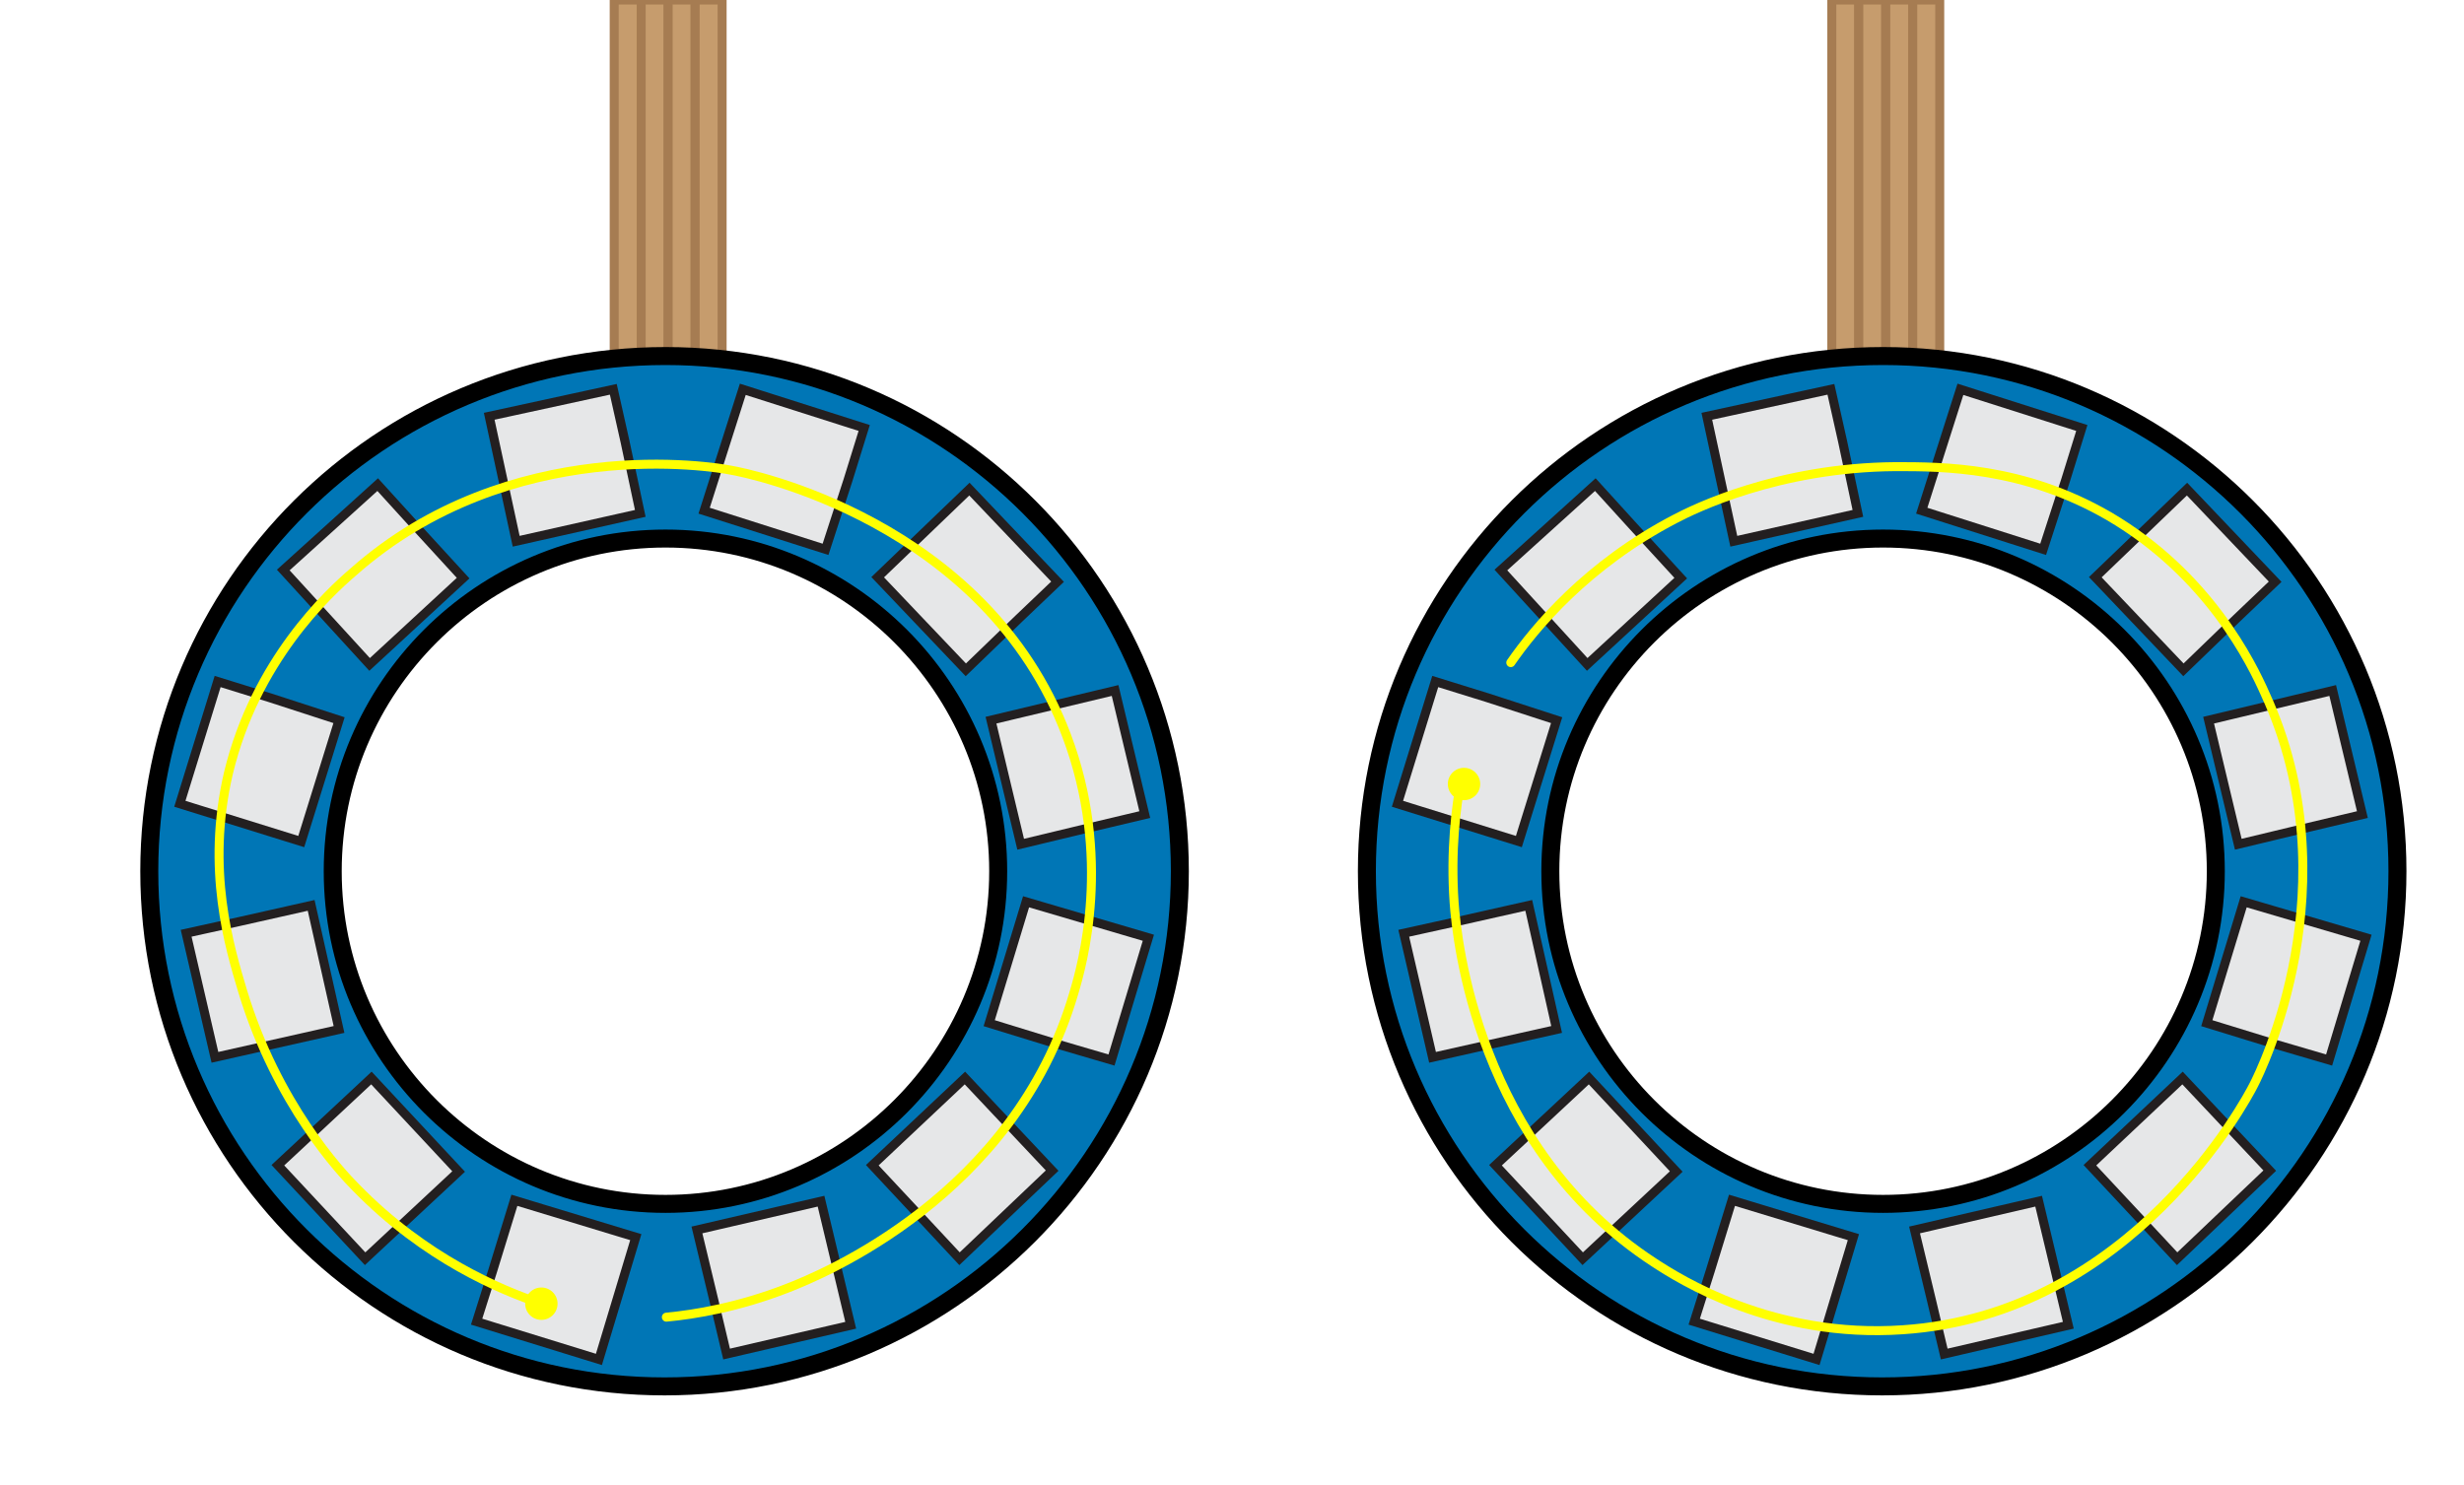
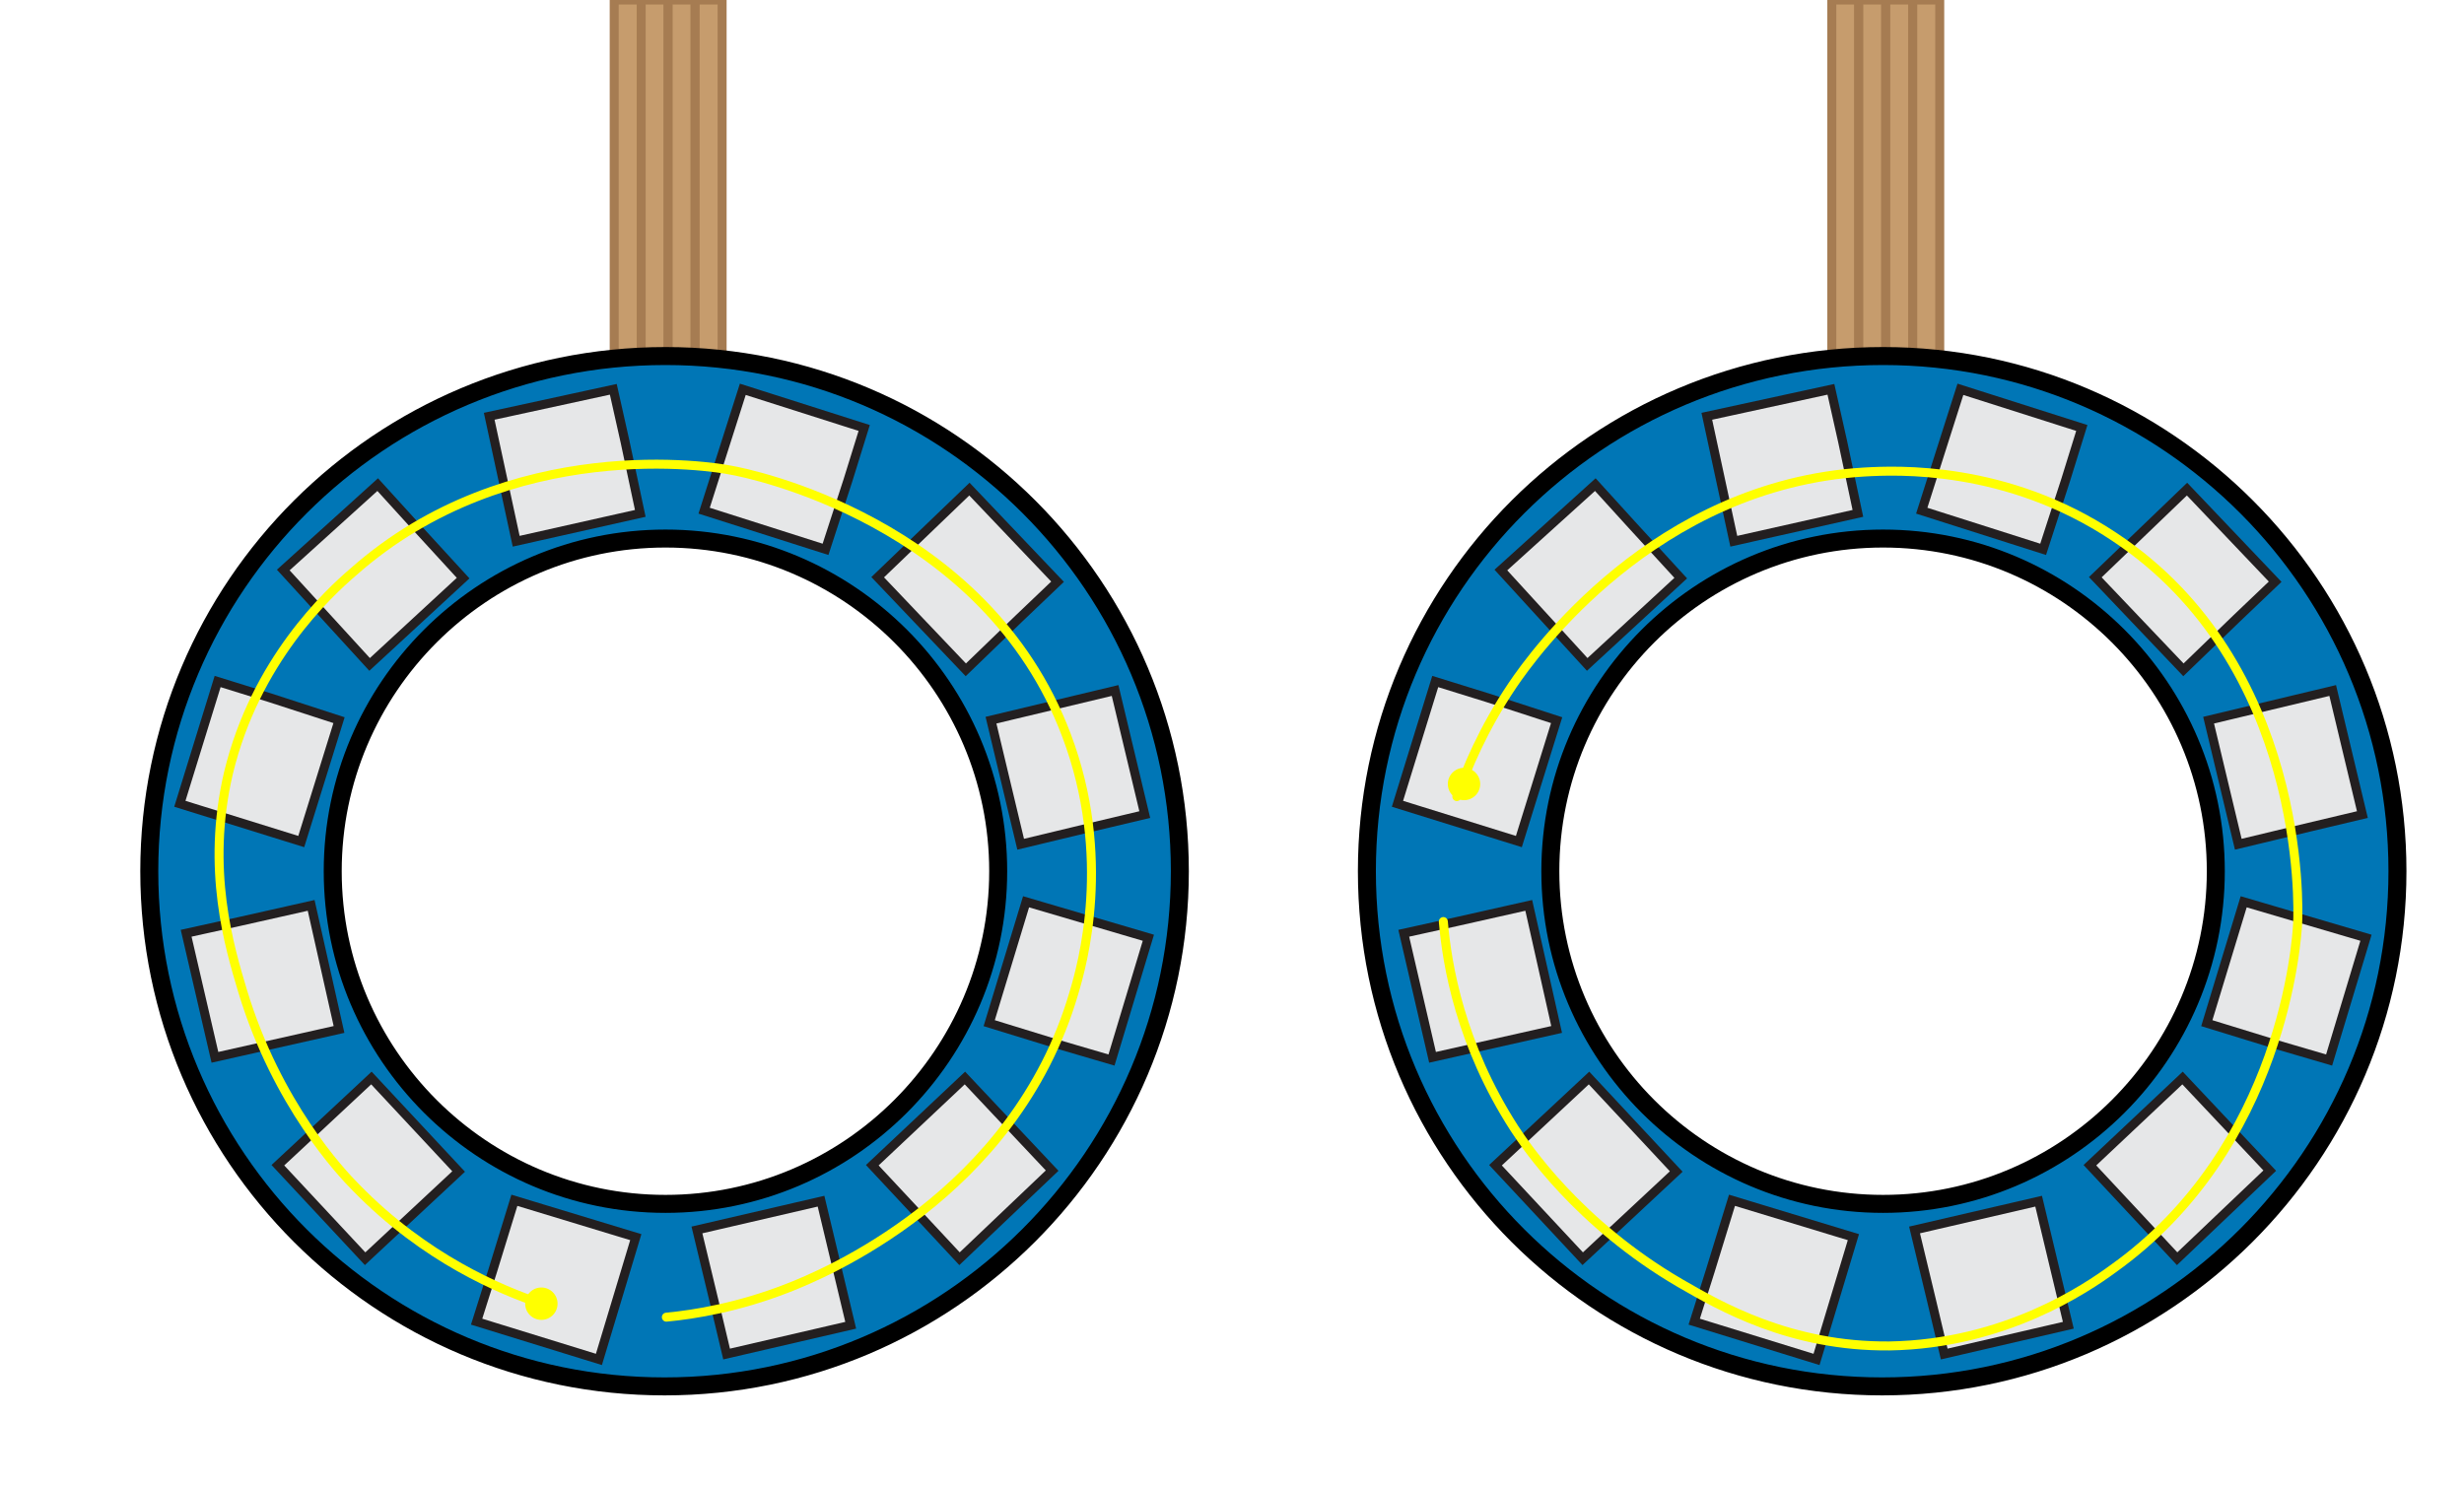
<svg xmlns="http://www.w3.org/2000/svg" version="1.1" id="ELD:_Neopixel_Ring" x="0px" y="0px" viewBox="0 0 274 165.1" style="enable-background:new 0 0 274 165.1;" xml:space="preserve">
  <style type="text/css">
	.st0{fill:none;stroke:#A67C52;stroke-miterlimit:10;}
	.st1{fill:#C69C6D;stroke:#A67C52;stroke-miterlimit:10;}
	.st2{fill:#0076B6;stroke:#000000;stroke-width:2;stroke-miterlimit:10;}
	.st3{fill:#E6E7E8;stroke:#231F20;stroke-linecap:round;stroke-miterlimit:10;}
	.st4{fill:none;stroke:#FFFF00;stroke-linecap:round;stroke-miterlimit:10;}
	.st5{fill:#FFFF00;}
</style>
  <g id="DEVICE:_x7B__x27_id_x27_:1_x7D_">
    <g>
      <line class="st0" x1="205.2" y1="42.1" x2="205.2" y2="0" />
      <rect x="203.7" class="st1" width="3" height="42.1" />
    </g>
    <g>
      <line class="st0" x1="208.2" y1="42.1" x2="208.2" y2="0" />
      <rect x="206.7" class="st1" width="3" height="42.1" />
    </g>
    <g>
      <line class="st0" x1="211.2" y1="42.1" x2="211.2" y2="0" />
      <rect x="209.7" class="st1" width="3" height="42.1" />
    </g>
    <g>
      <line class="st0" x1="214.2" y1="42.1" x2="214.2" y2="0" />
      <rect x="212.7" class="st1" width="3" height="42.1" />
    </g>
    <path id="BASE:_base_x5F_path" class="st2" d="M209.4,39.6c-31.7,0-57.4,25.6-57.4,57.3s25.7,57.3,57.3,57.3s57.3-25.7,57.3-57.3   S241,39.6,209.4,39.6z M209.4,133.9c-20.4,0-37-16.6-37-37s16.6-37,37-37s37,16.6,37,37S229.8,133.9,209.4,133.9z" />
    <polygon id="NLED:_x7B__x22_colorID_x22_:_x22__x23_FFFF00_x22__x7D_" class="st3" points="227.2,61.1 213.7,56.8 218,43.3    231.5,47.6 229.7,53.4  " />
    <polygon id="NLED:_x7B__x22_colorID_x22_:_x22__x23_FFFF00_x22__x7D__1_" class="st3" points="206.6,57.1 192.8,60.2 189.8,46.3    203.6,43.3 204.9,49.1  " />
    <polygon id="NLED:_x7B__x22_colorID_x22_:_x22__x23_FFFF00_x22__x7D__2_" class="st3" points="186.9,64.3 176.5,73.9 166.9,63.4    177.4,53.9 181.4,58.3  " />
    <polygon id="NLED:_x7B__x22_colorID_x22_:_x22__x23_FFFF00_x22__x7D__3_" class="st3" points="173.1,80.1 168.9,93.6 155.4,89.4    159.6,75.8 165.4,77.6  " />
    <polygon id="NLED:_x7B__x22_colorID_x22_:_x22__x23_FFFF00_x22__x7D__4_" class="st3" points="170,100.7 173.1,114.5 159.3,117.6    156.1,103.8 162,102.5  " />
    <polygon id="NLED:_x7B__x22_colorID_x22_:_x22__x23_FFFF00_x22__x7D__5_" class="st3" points="176.7,119.9 186.4,130.3 176,140    166.3,129.6 170.7,125.5  " />
    <polygon id="NLED:_x7B__x22_colorID_x22_:_x22__x23_FFFF00_x22__x7D__6_" class="st3" points="192.6,133.5 206.1,137.6 202,151.2    188.4,147 190.2,141.3  " />
    <polygon id="NLED:_x7B__x22_colorID_x22_:_x22__x23_FFFF00_x22__x7D__7_" class="st3" points="212.9,136.8 226.7,133.6 230,147.4    216.2,150.6 214.8,144.7  " />
    <polygon id="NLED:_x7B__x22_colorID_x22_:_x22__x23_FFFF00_x22__x7D__8_" class="st3" points="232.4,129.6 242.7,119.9    252.4,130.2 242.1,140 238,135.6  " />
    <polygon id="NLED:_x7B__x22_colorID_x22_:_x22__x23_FFFF00_x22__x7D__9_" class="st3" points="245.4,113.8 249.5,100.3    263.1,104.3 259,117.9 253.2,116.2  " />
    <polygon id="NLED:_x7B__x22_colorID_x22_:_x22__x23_FFFF00_x22__x7D__10_" class="st3" points="248.9,93.9 245.6,80.1 259.4,76.8    262.7,90.6 256.8,92  " />
    <polygon id="NLED:_x7B__x22_colorID_x22_:_x22__x23_FFFF00_x22__x7D__11_" class="st3" points="242.8,74.5 233,64.2 243.2,54.4    253,64.7 248.7,68.8  " />
-     <path id="CP:_CircuitPath" class="st4" d="M168,73.7c2.7-3.9,8.5-10.9,18.3-16c2.1-1.1,11.4-5.7,24.5-5.8c5.2,0,14.2,0,23.7,5.5   c11.1,6.5,15.9,16.4,17.4,19.8c9.7,21.1-0.4,41.8-1.3,43.5c-0.8,1.6-13.5,25.5-39,27.2c-14.4,1-24.8-5.6-27.7-7.5   c-19.6-12.8-21.9-35.9-22.2-40c-0.4-5.8,0.2-10.6,0.8-13.8" />
+     <path id="CP:_CircuitPath" class="st4" d="M162,88.6c1.1-3.1,2.9-7.5,6.2-12.4c2.3-3.4,15.8-22.3,39.1-23.7   c3.5-0.2,15.8-0.8,27.8,7.2c21.3,14.1,20.5,41.2,20.4,43c-0.1,1.9-1.6,24.9-20.5,38.4c-3,2.2-12.1,8.4-24.9,8.6   c-11,0.1-18.8-4.4-23.3-7c-11.3-6.6-17.1-15.2-18.4-17.2c-6-9.3-7.5-18.2-7.9-23" />
    <circle id="BI:_Breakin" class="st5" cx="162.8" cy="87.2" r="1.8" />
  </g>
  <g id="DEVICE:_x7B__x27_id_x27_:0_x7D_">
    <g>
      <line class="st0" x1="69.8" y1="42.1" x2="69.8" y2="0" />
      <rect x="68.3" class="st1" width="3" height="42.1" />
    </g>
    <g>
      <line class="st0" x1="72.8" y1="42.1" x2="72.8" y2="0" />
      <rect x="71.3" class="st1" width="3" height="42.1" />
    </g>
    <g>
      <line class="st0" x1="75.8" y1="42.1" x2="75.8" y2="0" />
      <rect x="74.3" class="st1" width="3" height="42.1" />
    </g>
    <g>
      <line class="st0" x1="78.8" y1="42.1" x2="78.8" y2="0" />
      <rect x="77.3" class="st1" width="3" height="42.1" />
    </g>
    <path id="BASE:_base_x5F_path_1_" class="st2" d="M74,39.6c-31.7,0-57.4,25.6-57.4,57.3s25.7,57.3,57.3,57.3s57.3-25.7,57.3-57.3   S105.6,39.6,74,39.6z M74,133.9c-20.4,0-37-16.6-37-37s16.6-37,37-37s37,16.6,37,37S94.4,133.9,74,133.9z" />
    <polygon id="NLED:_x7B__x22_colorID_x22_:_x22__x23_FFFF00_x22__x7D__23_" class="st3" points="91.8,61.1 78.3,56.8 82.6,43.3    96.1,47.6 94.3,53.4  " />
    <polygon id="NLED:_x7B__x22_colorID_x22_:_x22__x23_FFFF00_x22__x7D__22_" class="st3" points="71.2,57.1 57.4,60.2 54.4,46.3    68.2,43.3 69.5,49.1  " />
    <polygon id="NLED:_x7B__x22_colorID_x22_:_x22__x23_FFFF00_x22__x7D__21_" class="st3" points="51.5,64.3 41.1,73.9 31.5,63.4    42,53.9 46,58.3  " />
    <polygon id="NLED:_x7B__x22_colorID_x22_:_x22__x23_FFFF00_x22__x7D__20_" class="st3" points="37.7,80.1 33.5,93.6 20,89.4    24.2,75.8 30,77.6  " />
    <polygon id="NLED:_x7B__x22_colorID_x22_:_x22__x23_FFFF00_x22__x7D__19_" class="st3" points="34.6,100.7 37.7,114.5 23.9,117.6    20.7,103.8 26.6,102.5  " />
    <polygon id="NLED:_x7B__x22_colorID_x22_:_x22__x23_FFFF00_x22__x7D__18_" class="st3" points="41.3,119.9 51,130.3 40.6,140    30.9,129.6 35.3,125.5  " />
    <polygon id="NLED:_x7B__x22_colorID_x22_:_x22__x23_FFFF00_x22__x7D__17_" class="st3" points="57.2,133.5 70.7,137.6 66.6,151.2    53,147 54.8,141.3  " />
    <polygon id="NLED:_x7B__x22_colorID_x22_:_x22__x23_FFFF00_x22__x7D__16_" class="st3" points="77.5,136.8 91.3,133.6 94.6,147.4    80.8,150.6 79.4,144.7  " />
    <polygon id="NLED:_x7B__x22_colorID_x22_:_x22__x23_FFFF00_x22__x7D__15_" class="st3" points="97,129.6 107.3,119.9 117,130.2    106.7,140 102.6,135.6  " />
    <polygon id="NLED:_x7B__x22_colorID_x22_:_x22__x23_FFFF00_x22__x7D__14_" class="st3" points="110,113.8 114.1,100.3 127.7,104.3    123.6,117.9 117.8,116.2  " />
    <polygon id="NLED:_x7B__x22_colorID_x22_:_x22__x23_FFFF00_x22__x7D__13_" class="st3" points="113.5,93.9 110.2,80.1 124,76.8    127.3,90.6 121.4,92  " />
    <polygon id="NLED:_x7B__x22_colorID_x22_:_x22__x23_FFFF00_x22__x7D__12_" class="st3" points="107.4,74.5 97.6,64.2 107.8,54.4    117.6,64.7 113.3,68.8  " />
    <path id="CP:_CircuitPath_1_" class="st4" d="M60.2,145c-4.5-1.5-12.9-5-20.6-12.9c-1.7-1.7-8.8-9.3-12.6-21.8   c-1.5-5-4.1-13.6-1.6-24.3c3-12.5,11.1-20,13.9-22.4c17.4-15.4,40.1-11.7,42-11.3c1.8,0.3,28.3,5.6,37.3,29.5   c5.1,13.5,1.8,25.4,0.8,28.7c-6.6,22.5-28,31.3-31.9,32.8c-5.4,2.1-10.2,2.9-13.4,3.2" />
    <circle id="BI:_Breakin_1_" class="st5" cx="60.2" cy="145" r="1.8" />
  </g>
</svg>
